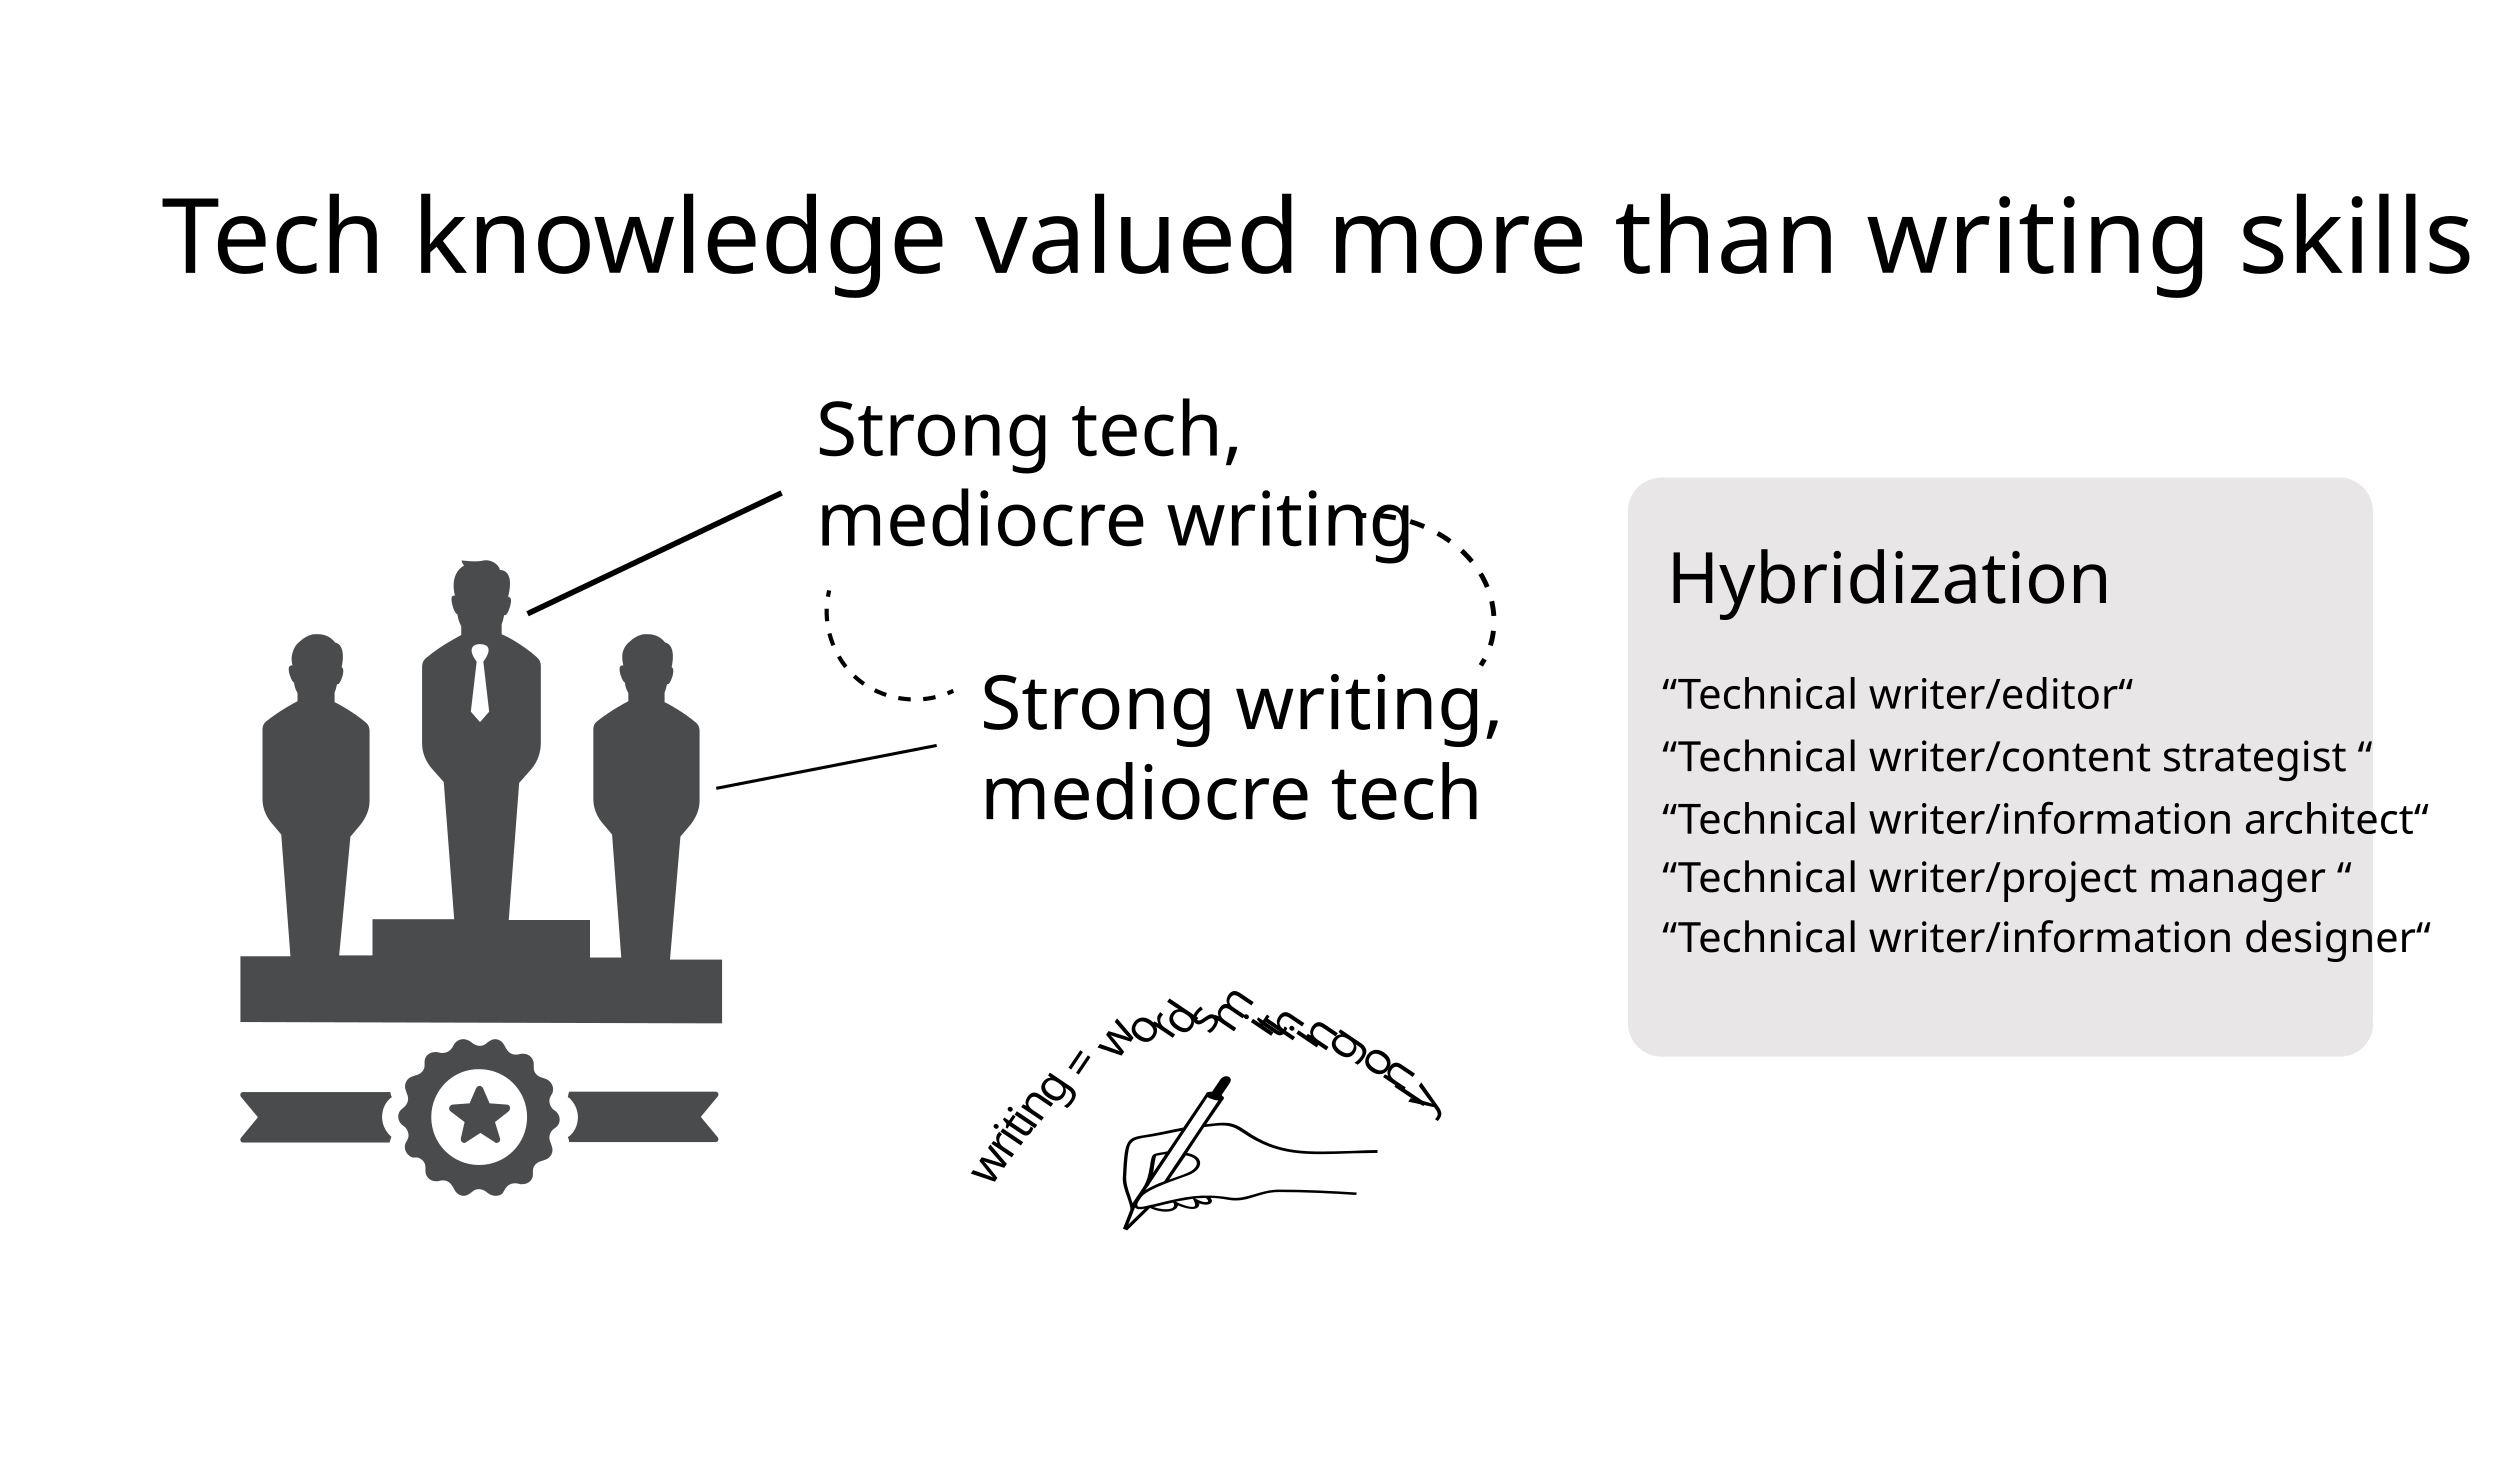
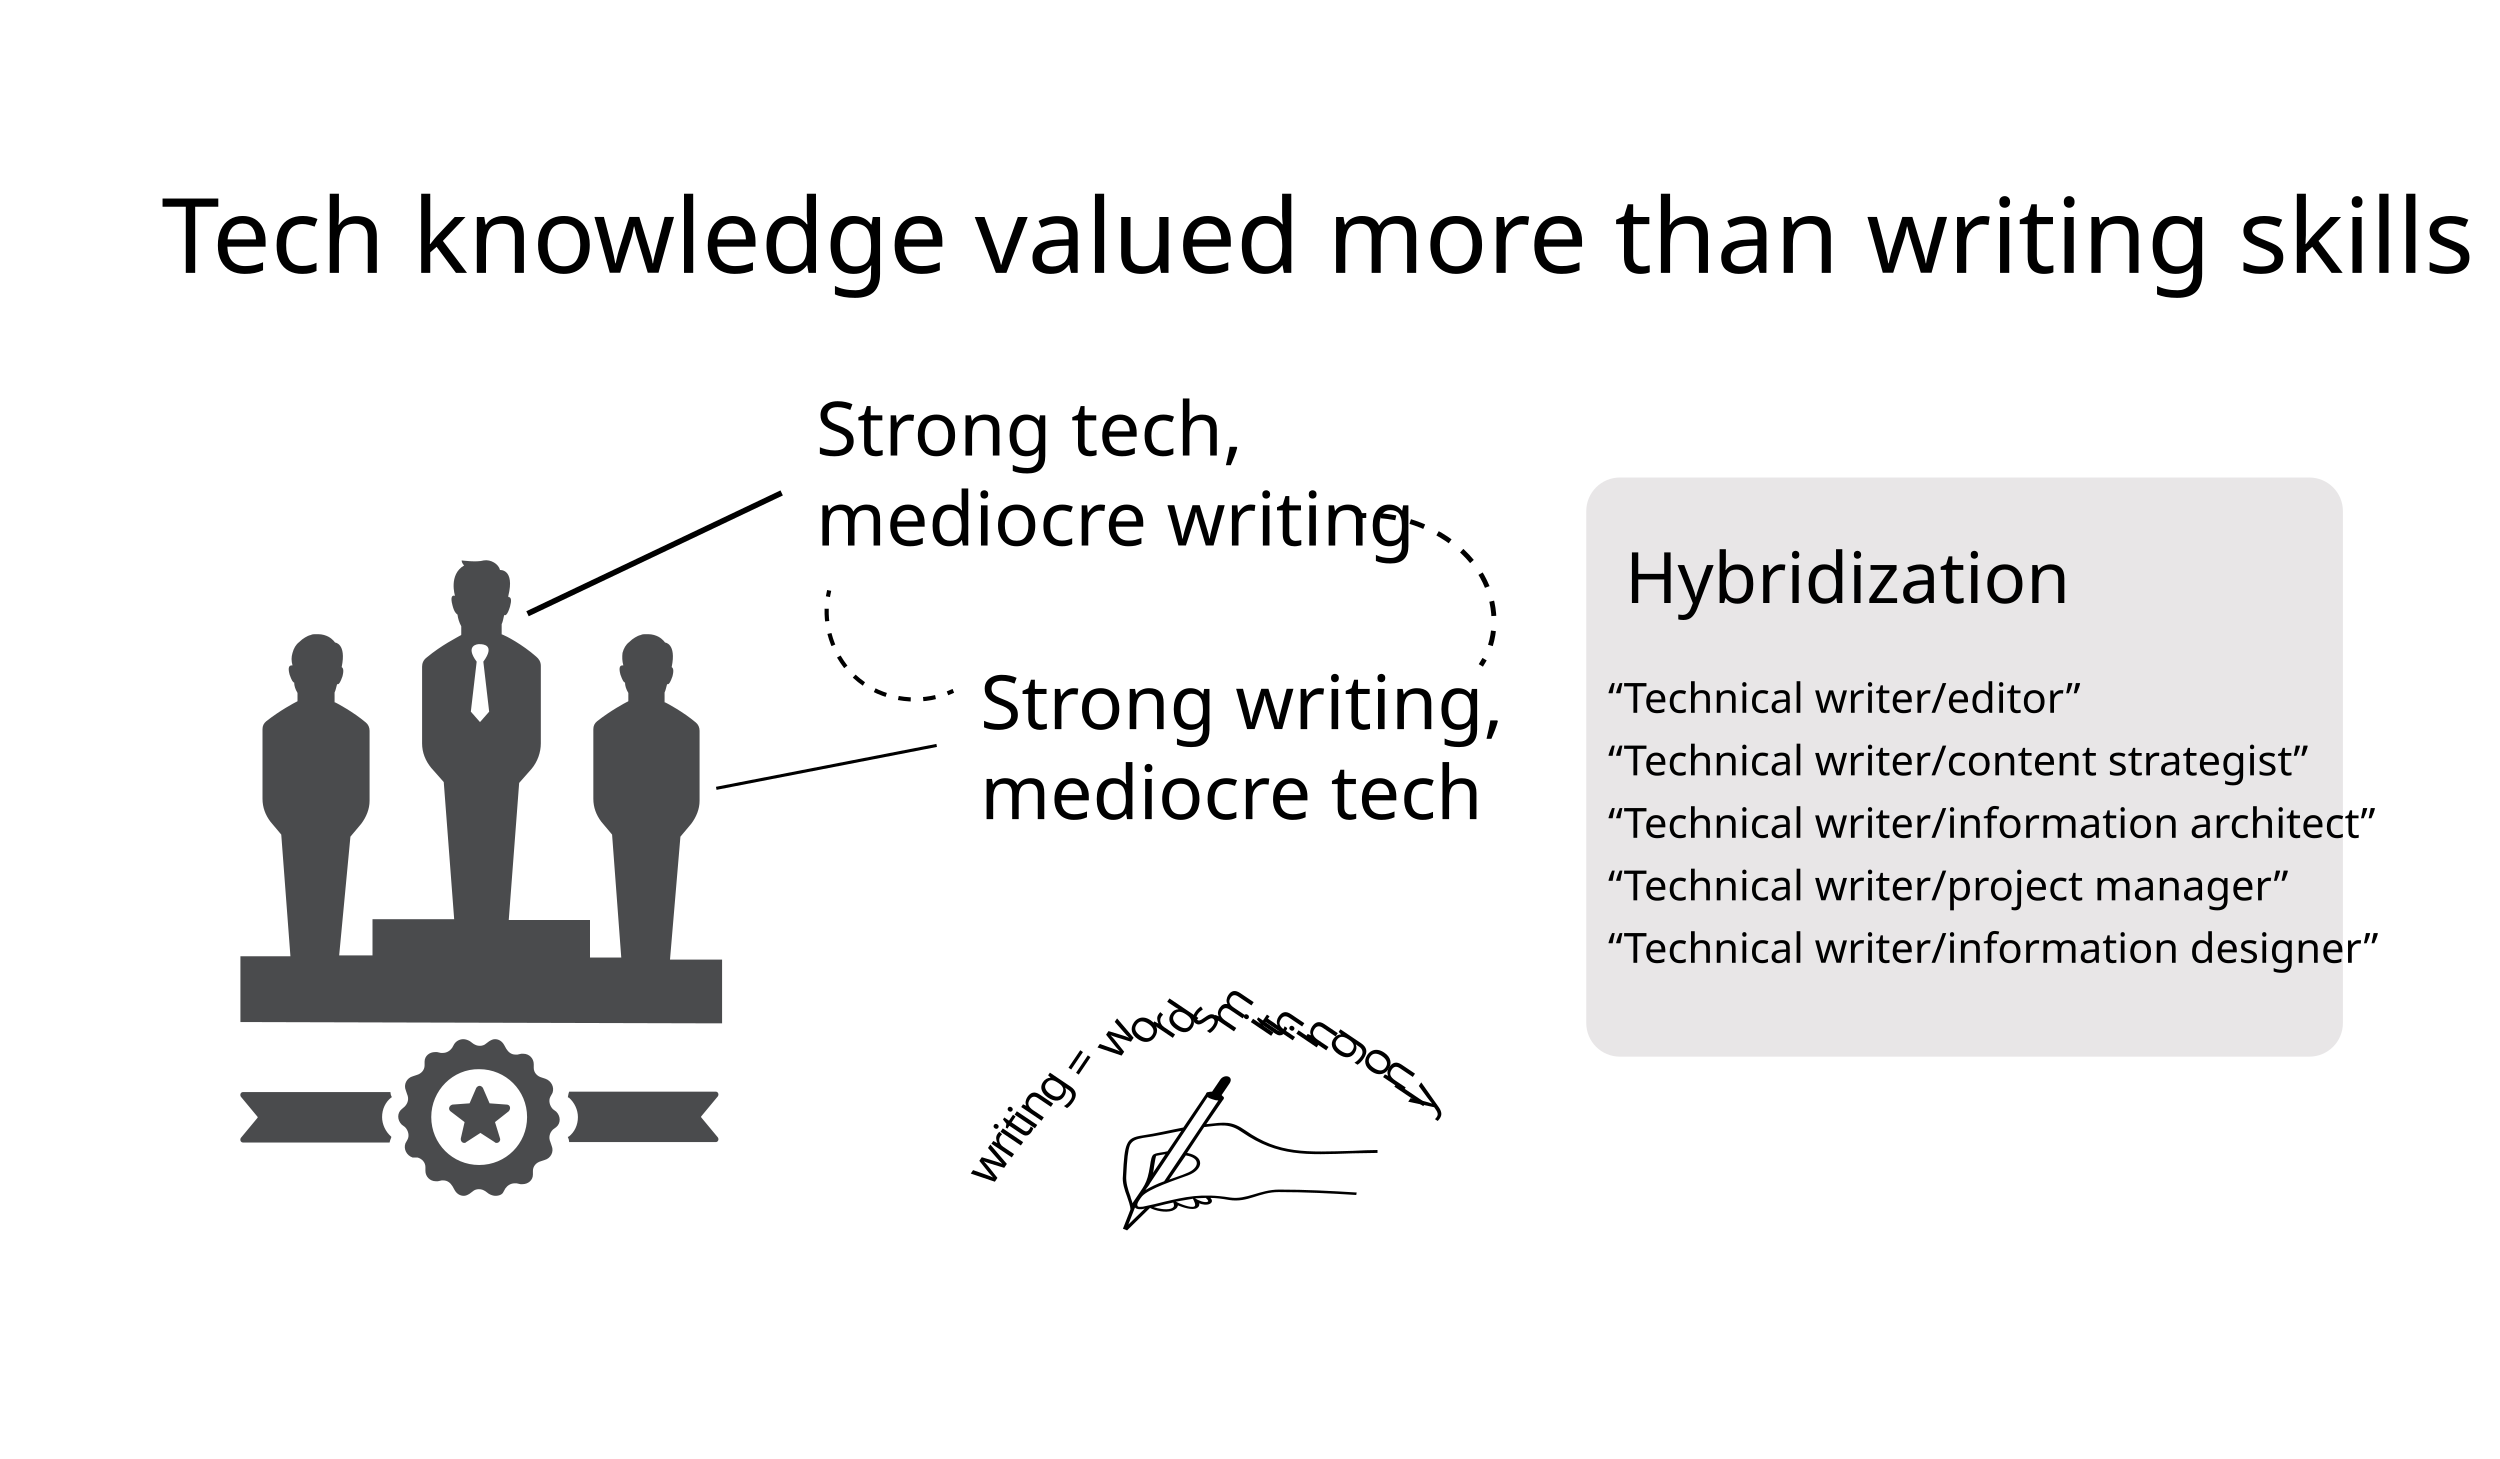
<svg xmlns="http://www.w3.org/2000/svg" version="1.1" id="Layer_1" x="0px" y="0px" viewBox="0 0 600 350" enable-background="new 0 0 600 350" xml:space="preserve">
  <g>
-     <path fill="#E8E6E7" d="M569.6,245.5c0,4.5-3.6,8.1-8.1,8.1H398.8c-4.5,0-8.1-3.6-8.1-8.1V122.7c0-4.5,3.6-8.1,8.1-8.1h162.6   c4.5,0,8.1,3.6,8.1,8.1V245.5z" />
+     <path fill="#E8E6E7" d="M562.3,245.5c0,4.5-3.6,8.1-8.1,8.1H388.8c-4.5,0-8.1-3.6-8.1-8.1V122.7c0-4.5,3.6-8.1,8.1-8.1h165.4   c4.5,0,8.1,3.6,8.1,8.1V245.5z" />
  </g>
  <rect x="0" y="44" fill="none" width="600" height="45.9" />
-   <text transform="matrix(1 0 0 1 38.763 65.4889)" font-family="'ArialMT'" font-size="25px">Tech knowledge valued more than writing skills</text>
+   <text transform="matrix(1 0 0 1 38.763 65.4887)" font-family="'ArialMT'" font-size="25px">Tech knowledge valued more than writing skills</text>
  <path fill="#4A4B4D" d="M114.4,158.8l-1.4,12l2.2,2.5l2.2-2.5l-1.4-12c3-4.1-0.2-4.2-0.8-4.2C114.6,154.5,111.5,154.9,114.4,158.8  L114.4,158.8z M61.3,245.3h-3.6v-15.8h12l-2.2-29.2l-2.6-3.1c-1.2-1.6-1.9-3.4-1.9-5.5V175c0-0.8,0.3-1.4,0.9-1.9  c3.3-2.6,6.7-4.4,7.3-4.7c0.2,0,0.2-0.2,0.2-0.2v-1.9c-0.5-0.8-0.8-1.7-0.8-2.5c-0.3,0-0.6-0.5-1.1-1.9c-0.5-1.9,0-2.2,0.5-2.2h0.2  c-0.3-1.1-0.3-2,0-3c0.3-1.1,0.8-2,1.6-2.6c0.5-0.5,0.9-0.8,1.4-1.1c0.5-0.3,0.9-0.5,1.4-0.6c0.3-0.2,0.8-0.2,1.2-0.2h0.5  c1.1,0,1.9,0.3,2.5,0.6c1.1,0.6,1.6,1.4,1.6,1.4s2.8,0.2,1.6,5.9c0.3,0.2,0.6,0.6,0.2,2.2c-0.5,1.4-0.8,1.9-1.1,1.9h-0.2  c-0.2,0.6-0.3,1.4-0.6,2v2.2c0,0.2,0,0.2,0.2,0.2c0.6,0.3,4.2,2.2,7.3,4.8c0.6,0.5,0.9,1.2,0.9,2v16.8c0,2-0.8,3.9-2,5.5l-2.6,3.1  l-2.7,28.5h8v-8.7h19.6l-2.5-32.9l-3-3.4c-1.4-1.7-2.2-3.7-2.2-5.9V160c0-0.8,0.3-1.6,1.1-2.2c3.6-3,7.3-4.8,8.1-5.3  c0.2,0,0.2-0.2,0.2-0.2v-2c-0.5-0.9-0.8-1.9-0.9-2.8c-0.3-0.2-0.8-0.6-1.2-2.2c-0.6-2.2,0-2.5,0.6-2.3c0,0-1.6-5.1,2.2-7.3  c0,0-0.6-0.5-0.6-1.2c0,0,3.6,0.5,5.3,0c1.7-0.3,3.6,0.9,3.9,2.3c0,0,3.6-0.3,2,6.2v0.3h0.2c0.5,0.2,0.6,0.8,0.2,2.3  c-0.6,2-1.1,2.2-1.4,2c-0.2,0.8-0.3,1.6-0.6,2.2v2.3c0,0.2,0,0.2,0.2,0.2c0.8,0.3,4.7,2.3,8.1,5.3c0.6,0.5,1.1,1.2,1.1,2.2v18.6  c0,2.2-0.8,4.4-2.2,6.1l-3,3.4l-2.5,32.9h19.5v9h7.5l-2.2-29.5l-2.6-3.1c-1.2-1.6-1.9-3.4-1.9-5.5V175c0-0.8,0.3-1.4,0.9-1.9  c3.3-2.6,6.7-4.4,7.3-4.7c0.2,0,0.2-0.2,0.2-0.2v-1.9c-0.5-0.8-0.8-1.7-0.8-2.5c-0.3,0-0.6-0.5-1.1-1.9c-0.5-1.9,0-2.2,0.5-2.2h0.2  c-0.3-1.1-0.3-2-0.2-3c0.3-1.1,0.8-2,1.6-2.6c0.5-0.5,0.9-0.8,1.4-1.1c0.5-0.3,0.9-0.5,1.4-0.6c0.3-0.2,0.8-0.2,1.2-0.2h0.5  c1.1,0,1.9,0.3,2.5,0.6c1.1,0.6,1.6,1.4,1.6,1.4s2.8,0.2,1.6,5.9c0.3,0.2,0.6,0.6,0.2,2.2c-0.5,1.4-0.8,1.9-1.1,1.9h-0.2  c-0.2,0.6-0.3,1.4-0.6,2v2.2c0,0.2,0,0.2,0.2,0.2c0.6,0.3,4.2,2.2,7.3,4.8c0.6,0.5,0.9,1.2,0.9,2v16.8c0,2-0.8,3.9-2,5.5l-2.6,3.1  l-2.5,29.5h12.5v15.3h-3.6L61.3,245.3z M93.9,273v-0.2c-1.4-1.2-2.2-3-2.2-4.7c0-1.9,0.8-3.6,2.2-4.7H94v-0.2  c-0.2-0.3-0.3-0.8-0.3-1.1l-35.4,0c-0.5,0-0.8,0.6-0.5,1.1l3.9,4.7c0.2,0.2,0.2,0.3,0,0.5l-3.9,4.7c-0.3,0.5,0,1.1,0.5,1.1h35.2  C93.6,273.8,93.7,273.4,93.9,273L93.9,273z M172.3,263.1c0.3-0.5,0-1.1-0.5-1.1h-35.2c-0.2,0.5-0.2,0.8-0.3,1.2v0.2h0.2  c1.4,1.2,2.2,3,2.2,4.7c0,1.9-0.8,3.6-2.2,4.7h-0.2v0.2c0.2,0.3,0.3,0.8,0.3,1.1h35.2c0.5,0,0.8-0.6,0.5-1.1l-3.9-4.7  c-0.2-0.2-0.2-0.3,0-0.5L172.3,263.1z M103.5,268.1c0,6.4,5.1,11.5,11.5,11.5c6.4,0,11.5-5.1,11.5-11.5c0-6.4-5.1-11.5-11.5-11.5  C108.7,256.5,103.5,261.7,103.5,268.1z M97.1,265.6c0.8-0.8,1.1-1.9,0.6-3l-0.3-0.9c-0.6-1.4,0.2-3,1.7-3.4l0.9-0.3  c1.1-0.3,1.9-1.2,1.9-2.3v-0.9c0-1.4,1.2-2.3,2.5-2.3h0.5l0.9,0.2h0.5c0.9,0,1.7-0.5,2.2-1.2l0.5-0.9c0.5-0.8,1.4-1.2,2.2-1.2  c0.5,0,1.1,0.2,1.6,0.5l0.8,0.6c0.5,0.3,0.9,0.5,1.6,0.5c0.5,0,1.1-0.2,1.4-0.5l0.8-0.6c0.5-0.3,0.9-0.5,1.4-0.5  c0.9,0,1.7,0.5,2.2,1.4l0.5,0.9c0.5,0.8,1.2,1.4,2.2,1.4h0.5l0.9-0.2h0.5c1.4,0,2.5,1.1,2.5,2.5v0.9c0,1.1,0.8,2,1.9,2.3l0.9,0.3  c1.4,0.5,2.2,2,1.7,3.4l-0.5,0.9c-0.5,0.9-0.2,2.2,0.6,3l0.8,0.6c1.1,1.1,1.1,2.8,0,3.7l-0.8,0.6c-0.8,0.8-1.1,1.9-0.6,3l0.3,0.9  c0.6,1.4-0.2,3-1.7,3.4l-0.9,0.3c-1.1,0.3-1.9,1.2-1.9,2.3v0.9c0,1.4-1.2,2.3-2.5,2.3h-0.5l-0.9-0.2h-0.5c-0.9,0-1.7,0.5-2.2,1.2  l-0.5,0.9c-0.2,0.5-0.9,0.9-1.9,0.9c-0.5,0-1.1-0.2-1.6-0.5l-0.8-0.6c-0.5-0.3-0.9-0.5-1.6-0.5c-0.5,0-1.1,0.2-1.4,0.5l-0.8,0.6  c-0.5,0.3-0.9,0.5-1.4,0.5c-0.9,0-1.7-0.5-2.2-1.4l-0.5-0.9c-0.5-0.8-1.2-1.4-2.2-1.4H106l-0.9,0.2h-0.5c-1.4,0-2.5-1.1-2.5-2.5  v-0.9c0-1.1-0.8-2-1.9-2.3H99c-1.4-0.5-2.2-2-1.7-3.4l0.5-0.9c0.5-0.9,0.2-2.2-0.6-3l-0.8-0.6c-1.1-1.1-1.1-2.8,0-3.7L97.1,265.6z   M108.1,266.7c-0.6-0.5-0.3-1.4,0.5-1.6l4.1-0.3l1.6-3.7c0.2-0.3,0.5-0.5,0.8-0.5c0.3,0,0.6,0.2,0.8,0.5l1.6,3.7l4.1,0.3  c0.8,0,1.1,0.9,0.5,1.6l-3.3,2.6l1.2,3.9c0.2,0.6-0.3,1.1-0.8,1.1c-0.2,0-0.3,0-0.5-0.2l-3.4-2.2l-3.4,2.2c-0.2,0.2-0.3,0.2-0.5,0.2  c-0.5,0-0.9-0.5-0.8-1.1l0.9-3.9L108.1,266.7z" />
  <path d="M284.6,277.3l-4,5.8c1.6-0.6,3-1,4.1-1.5C287.9,280.4,288.3,277.9,284.6,277.3L284.6,277.3z M276,284  c-0.2,0.5-0.8,1.1-1.1,1.6c1.2-0.7,2.8-1.5,4.5-2.1l13-19.4c-0.5,0-1-0.1-1.5-0.3c-0.4-0.1-0.8-0.3-1.1-0.5L276,284L276,284z   M279.7,277c-0.6,0.1-1.8,0.3-2.2,0.4c-0.1,0.1-0.3,1.1-0.5,2.4c-0.1,0.5-0.1,1.1-0.3,1.7L279.7,277L279.7,277z M276,279.8  c0.2-1.4,0.4-2.6,1-2.8c0.8-0.4,2.2-0.4,3.2-0.7l3.3-4.9c-3.1,0.6-6.1,1.3-9.2,1.7c-1.6,0.3-2.5,0.6-3.1,1.7  c-0.5,1.3-0.7,3.4-0.9,7.4c-0.1,1.6,0.4,3.3,1,4.9c0.1,0.6,0.4,1.1,0.5,1.7l0.1-0.2C274.6,284.5,275.3,284.3,276,279.8L276,279.8z   M290.5,287.5c0.4,0.4,0.6,1-0.1,1.4c-0.7,0.4-1.9,0.2-2.6-0.1c0.1,0.4,0,0.8-0.5,1.1c-1.1,0.7-3.6-0.2-4.6-0.6  c-0.1,0.6-0.6,1-1.4,1.3c-1.6,0.5-4,0-5.3-0.7l-5.5,5.4c-0.4-0.2-0.7-0.3-1-0.4l1.8-4.6c0-0.9-0.5-2.2-0.8-3.1c-0.6-1.6-1.2-3.4-1-5  c0.2-4.1,0.4-6.3,1-7.6c0.6-1.4,1.7-1.8,3.7-2.1c3.4-0.5,6.6-1.3,9.8-1.9l5.4-8c0.1-0.3,0.2-0.5,0.6-0.5c0.3-0.1,0.6-0.1,0.9-0.1  l1.9-2.8c1-1.6,3.4-0.9,2.3,0.8l-1.9,2.8c0,0.1,0.5,0.5,0.5,0.5c0.1,0.3,0,0.5-0.2,0.7l-4,5.8c4.5-0.5,6.1-0.8,9.4,1.5  c8.1,5.7,14.7,5.2,25.8,4.9c2.1-0.1,4.1-0.2,5.9-0.2v0.7c-1.8,0-3.8,0.1-5.9,0.1c-11.3,0.4-18,0.8-26.5-5c-3.1-2.2-4.9-1.8-9.2-1.3  l-4.1,6.2c4.3,0.8,4,4,0.2,5.4c-3,1.1-9.4,3.2-11,5c-0.4,0.5-1.4,1.8-1.1,2.3c0.1,0.4,1,0.2,1.3,0.2c1.9-0.4,3.7-0.8,5.2-1.2  c4.8-1.1,8.8-2.1,15.7-1c4,0.6,7.1-1.9,11.8-1.9c6.4,0,12.2,0.3,18.6,0.7l-0.1,0.6c-6.4-0.4-12.2-0.7-18.6-0.7  c-4.8,0-7.3,2.6-11.9,1.9C293.3,287.7,291.8,287.5,290.5,287.5L290.5,287.5z M286.8,287.6c0.6,0.4,2.3,1.2,3.1,0.8  c0.3-0.2-0.4-0.8-0.5-0.9C288.5,287.5,287.6,287.6,286.8,287.6L286.8,287.6z M282.2,288.4c0.7,0.4,3.8,1.7,4.5,1.1  c0.4-0.3-0.2-1.4-0.4-1.8C284.9,287.9,283.6,288.2,282.2,288.4L282.2,288.4z M276.9,289.7c1,0.4,2.9,0.7,4,0.4  c1.1-0.3,0.9-0.9,0.7-1.5c-0.6,0.1-1.2,0.3-1.8,0.4C278.9,289.2,277.9,289.5,276.9,289.7L276.9,289.7z M270.8,293.9l4-3.9l-0.2,0.1  c-0.7,0.2-1.8,0.2-2.2-0.3L270.8,293.9L270.8,293.9z" />
  <line fill="none" stroke="#000000" stroke-width="1.344" stroke-miterlimit="10" x1="126.6" y1="147.3" x2="187.6" y2="118.3" />
  <line fill="none" stroke="#000000" stroke-width="0.744" stroke-miterlimit="10" x1="171.9" y1="189.2" x2="224.8" y2="178.9" />
-   <text transform="matrix(1 0 0 1 195.847 109.3213)">
+   <text transform="matrix(1 0 0 1 195.8468 109.321)">
    <tspan x="0" y="0" font-family="'ArialMT'" font-size="18px">Strong tech,</tspan>
    <tspan x="0" y="21.6" font-family="'ArialMT'" font-size="18px">mediocre writing</tspan>
  </text>
-   <text transform="matrix(1 0 0 1 235.2511 174.9895)">
+   <text transform="matrix(1 0 0 1 235.251 174.9892)">
    <tspan x="0" y="0" font-family="'ArialMT'" font-size="18px">Strong writing,</tspan>
    <tspan x="0" y="21.6" font-family="'ArialMT'" font-size="18px">mediocre tech</tspan>
  </text>
-   <text transform="matrix(1 0 0 1 400.0053 144.724)" font-family="'ArialMT'" font-size="17px">Hybridization</text>
+   <text transform="matrix(1 0 0 1 390.0053 144.7241)" font-family="'ArialMT'" font-size="17px">Hybridization</text>
  <g>
    <g>
      <path fill="none" stroke="#000000" stroke-miterlimit="10" d="M199,141.7c-0.1,0.5-0.2,1-0.3,1.5" />
      <path fill="none" stroke="#000000" stroke-miterlimit="10" stroke-dasharray="2.996,2.996" d="M198.4,146.1    c-0.2,6.5,2.7,13.1,7.8,17.2c5.5,4.4,13.2,5.7,19.8,3.6" />
      <path fill="none" stroke="#000000" stroke-miterlimit="10" d="M227.4,166.4c0.5-0.2,0.9-0.4,1.4-0.6" />
    </g>
  </g>
  <g>
    <g>
      <path fill="none" stroke="#000000" stroke-width="1.179" stroke-miterlimit="10" d="M355.4,159.7c0.3-0.5,0.6-1,0.9-1.5" />
      <path fill="none" stroke="#000000" stroke-width="1.179" stroke-miterlimit="10" stroke-dasharray="3.579,3.579" d="    M357.7,154.9c2-6.5,0.5-14.2-4.4-20.1c-5.4-6.6-14.7-10.9-23.6-11.1" />
      <path fill="none" stroke="#000000" stroke-width="1.179" stroke-miterlimit="10" d="M327.9,123.7c-0.6,0-1.2,0.1-1.8,0.1" />
    </g>
  </g>
  <path fill="none" d="M235.3,289.7c0,0,18.5-37,51.7-40.8s63.6,21.7,65,31.3" />
-   <text transform="matrix(0.559 -0.8292 0.8292 0.559 237.8082 285.0594)">
+   <text transform="matrix(0.559 -0.8292 0.8292 0.559 237.8082 285.0595)">
    <tspan x="0" y="0" font-family="'ArialMT'" font-size="11px">w</tspan>
    <tspan x="7.9" y="0.1" font-family="'ArialMT'" font-size="11px" rotate="3.2">r</tspan>
    <tspan x="11.5" y="0.3" font-family="'ArialMT'" font-size="11px" rotate="4.9">i</tspan>
    <tspan x="13.8" y="0.5" font-family="'ArialMT'" font-size="11px" rotate="6.5">t</tspan>
    <tspan x="16.8" y="0.8" font-family="'ArialMT'" font-size="11px" rotate="8.1">i</tspan>
    <tspan x="19.2" y="1.1" font-family="'ArialMT'" font-size="11px" rotate="10.8">n</tspan>
    <tspan x="25" y="2.2" font-family="'ArialMT'" font-size="11px" rotate="14.9">g</tspan>
    <tspan x="30.9" y="3.8" font-family="'ArialMT'" font-size="11px" rotate="18.3"> </tspan>
    <tspan x="33.7" y="4.7" font-family="'ArialMT'" font-size="11px" rotate="22.1">=</tspan>
    <tspan x="39.5" y="7.1" font-family="'ArialMT'" font-size="11px" rotate="26.3"> </tspan>
    <tspan x="42.1" y="8.3" font-family="'ArialMT'" font-size="11px" rotate="31.6">w</tspan>
    <tspan x="48.7" y="12.3" font-family="'ArialMT'" font-size="11px" rotate="39">o</tspan>
    <tspan x="53.3" y="16.1" font-family="'ArialMT'" font-size="11px" rotate="44.4">r</tspan>
    <tspan x="55.8" y="18.5" font-family="'ArialMT'" font-size="11px" rotate="50.4">d</tspan>
    <tspan x="59.6" y="23.1" font-family="'ArialMT'" font-size="11px" rotate="55.3">s</tspan>
    <tspan x="62.8" y="27.4" font-family="'ArialMT'" font-size="11px" rotate="61.8">m</tspan>
    <tspan x="66.9" y="35.4" font-family="'ArialMT'" font-size="11px" rotate="66.7">i</tspan>
    <tspan x="67.8" y="37.6" font-family="'ArialMT'" font-size="11px" rotate="68.8">t</tspan>
    <tspan x="68.9" y="40.3" font-family="'ArialMT'" font-size="11px" rotate="72.3">h</tspan>
    <tspan x="70.7" y="46" font-family="'ArialMT'" font-size="11px" rotate="75.5">i</tspan>
    <tspan x="71.4" y="48.3" font-family="'ArialMT'" font-size="11px" rotate="78.5">n</tspan>
    <tspan x="72.6" y="54.2" font-family="'ArialMT'" font-size="11px" rotate="82.6">g</tspan>
    <tspan x="73.3" y="60.1" font-family="'ArialMT'" font-size="11px" rotate="85.7"> </tspan>
    <tspan x="73.6" y="63.1" font-family="'ArialMT'" font-size="11px" rotate="88.8">o</tspan>
    <tspan x="73.7" y="69.1" font-family="'ArialMT'" font-size="11px" rotate="93.2">n</tspan>
    <tspan x="73.3" y="75.1" font-family="'ArialMT'" font-size="11px" rotate="96.6">l</tspan>
    <tspan x="73.1" y="77.4" font-family="'ArialMT'" font-size="11px" rotate="100.3">y</tspan>
  </text>
-   <text transform="matrix(1 0 0 1 398.9078 170.077)">
-     <tspan x="0" y="0" font-family="'ArialMT'" font-size="10px">“Technical writer/editor“ </tspan>
-     <tspan x="0" y="15" font-family="'ArialMT'" font-size="10px">“Technical writer/content strategist “</tspan>
-     <tspan x="0" y="30" font-family="'ArialMT'" font-size="10px">“Technical writer/information architect“</tspan>
-     <tspan x="0" y="44" font-family="'ArialMT'" font-size="10px">“Technical writer/project manager “ </tspan>
-     <tspan x="0" y="58.4" font-family="'ArialMT'" font-size="10px">“Technical writer/information designer“</tspan>
-     <tspan x="170.1" y="58.4" font-family="'ArialMT'" font-size="12px"> </tspan>
+   <text transform="matrix(1 0 0 1 385.9078 171.0771)">
+     <tspan x="0" y="0" font-family="'ArialMT'" font-size="10px">“Technical writer/editor”</tspan>
+     <tspan x="0" y="15" font-family="'ArialMT'" font-size="10px">“Technical writer/content strategist”</tspan>
+     <tspan x="0" y="30" font-family="'ArialMT'" font-size="10px">“Technical writer/information architect”</tspan>
+     <tspan x="0" y="45" font-family="'ArialMT'" font-size="10px">“Technical writer/project manager”</tspan>
+     <tspan x="0" y="60" font-family="'ArialMT'" font-size="10px">“Technical writer/information designer” </tspan>
  </text>
</svg>
